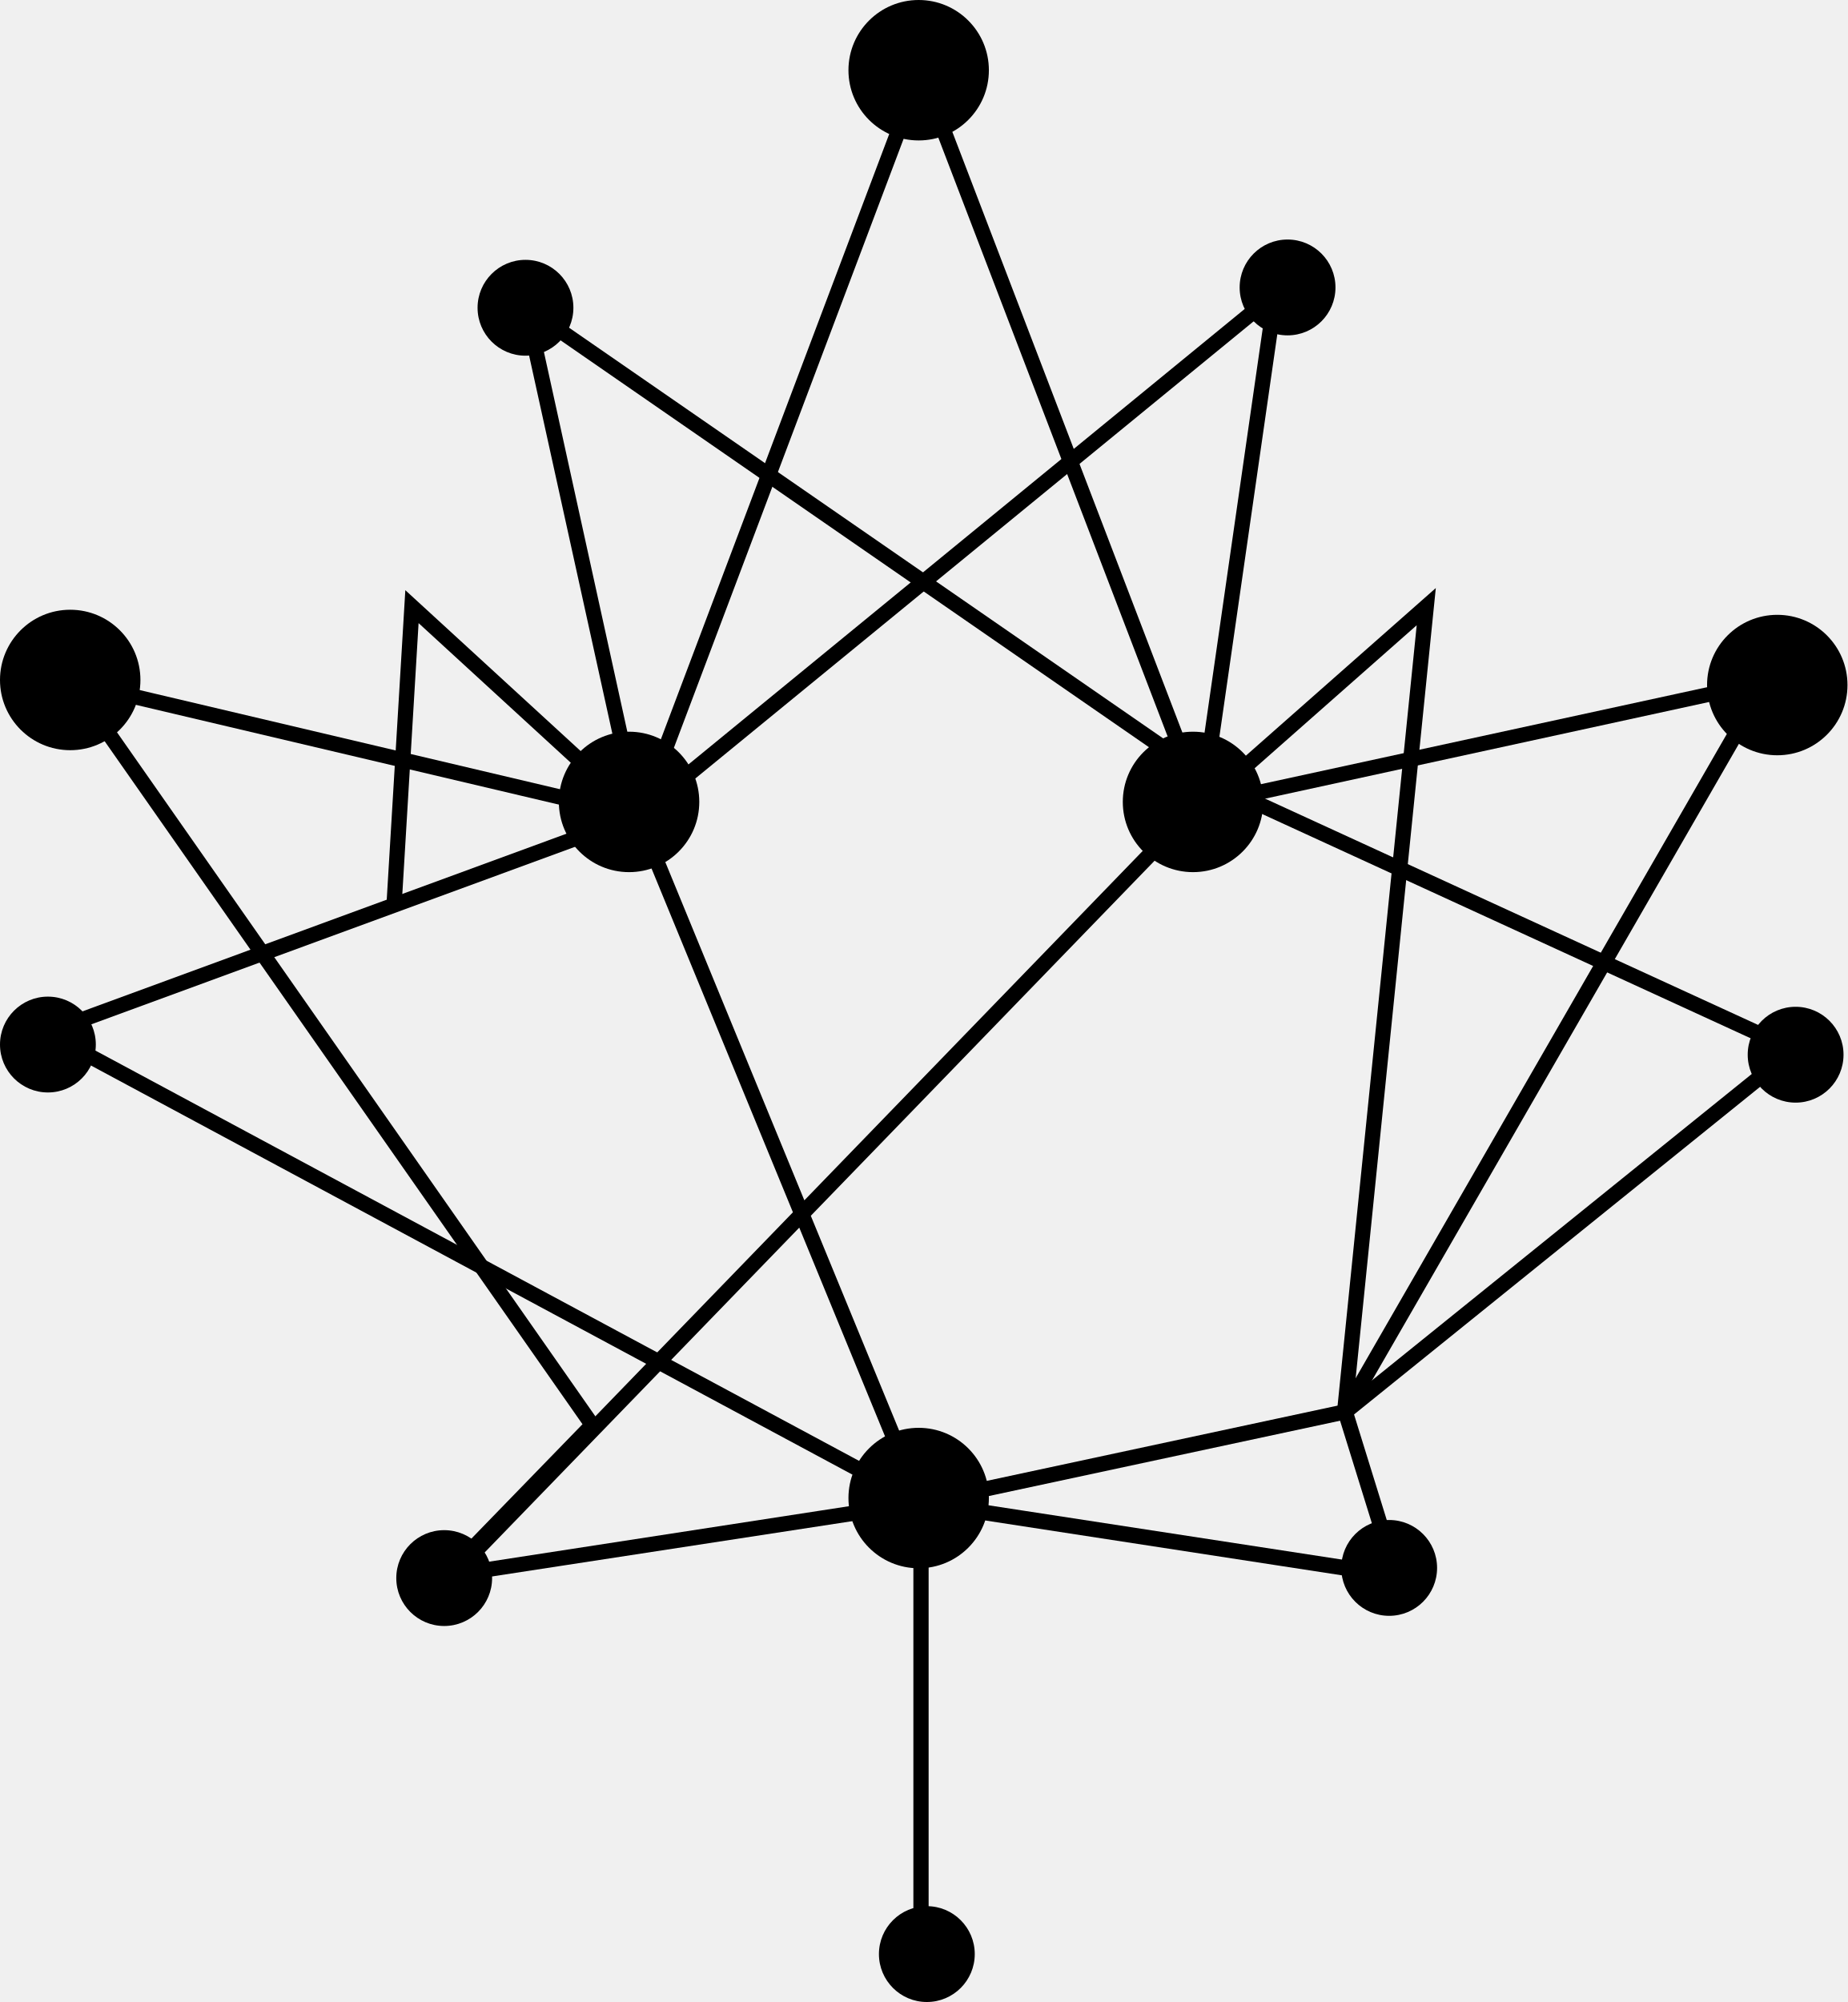
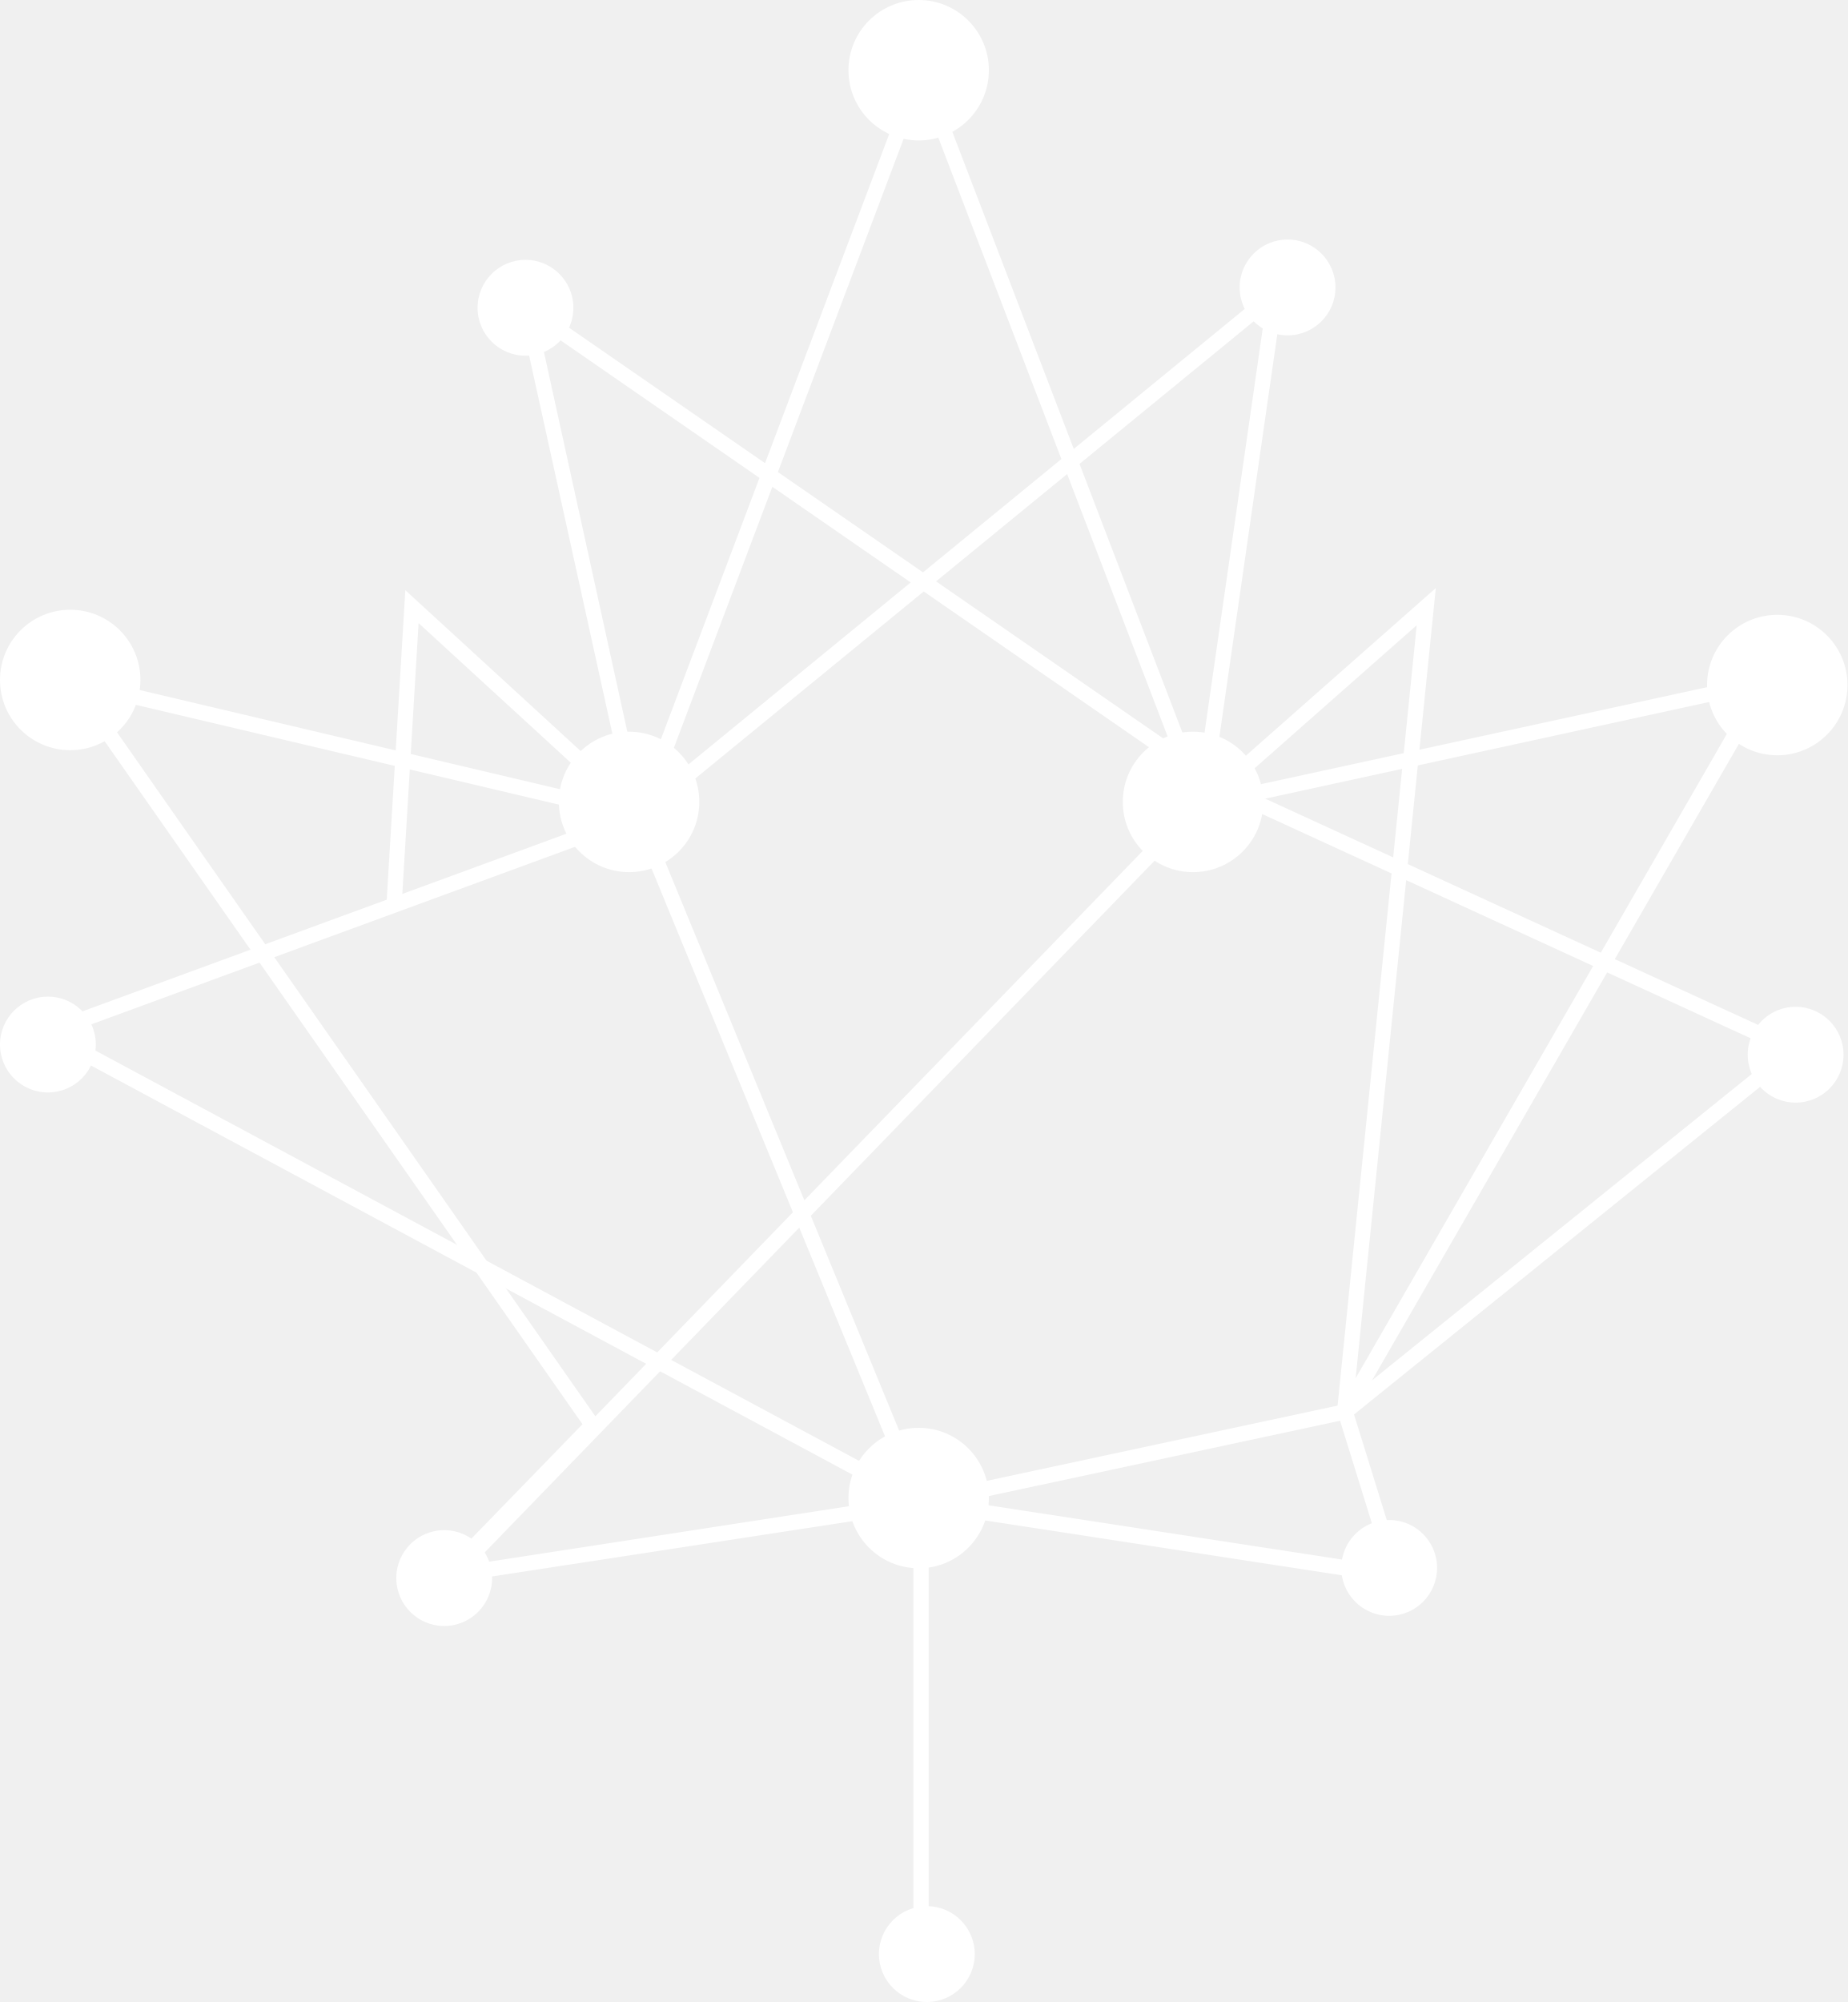
<svg xmlns="http://www.w3.org/2000/svg" viewBox="0 0 363.63 394">
+   <defs>
+     <style>.cls-1{fill:#fff;}</style>
+   </defs>
  <g id="Layer_2" data-name="Layer 2">
    <g id="Layer_4" data-name="Layer 4">
-       <path d="M83.57,312.29l31.08-32L10.8,131.87l114.25,26.95,56.22-149,56.24,146.83,113-24.56L266.4,278l10.54,34-95.66-14.71Zm97.71-18.05.23,0,91.14,14-9.5-30.62,81.39-141.24L235.63,160.09l-.46-1.2L181.29,18.22,126.92,162.34,17.77,136.6,118.53,280.66,92,308Z" />
-       <polygon points="79.09 177.59 76.1 177.41 79.78 116.15 127 159.47 124.97 161.69 82.39 122.63 79.09 177.59" />
-       <polygon points="181.05 297.34 5.44 203 125.08 159.09 126.11 161.91 12.74 203.51 181.5 294.17 264.11 276.45 350.27 206.95 238.97 155.86 240.22 153.14 355.92 206.24 265.44 279.24 181.05 297.34" />
-       <polygon points="266.08 278.65 263.1 278.35 278.85 123.05 234.5 162.18 249.01 61.39 126.54 161.66 124.64 159.34 253.08 54.18 238.64 154.53 282.61 115.73 266.08 278.65" />
-       <rect x="179.78" y="295.75" width="3" height="90.45" />
-       <circle cx="182.43" cy="384.57" r="9.43" />
-       <circle cx="9.43" cy="205.57" r="9.43" />
-       <circle cx="353.43" cy="207.57" r="9.43" />
-       <circle cx="87.43" cy="310.57" r="9.43" />
-       <circle cx="103.43" cy="60.57" r="9.43" />
-       <circle cx="253.43" cy="56.57" r="9.43" />
-       <circle cx="273.43" cy="308.57" r="9.43" />
-       <circle cx="180.82" cy="294.82" r="13.82" />
-       <circle cx="234.82" cy="157.82" r="13.82" />
-       <circle cx="123.82" cy="157.82" r="13.82" />
-       <circle cx="180.82" cy="13.82" r="13.82" />
-       <circle cx="13.82" cy="133.82" r="13.82" />
-       <circle cx="349.82" cy="134.82" r="13.82" />
-       <path d="M86.67,314.54l-2.15-2.08,71.55-73.88L124.16,161l0-.13L101.31,57.1,241.9,154.27l-82.31,85,22.62,55-2.78,1.14L157.32,241.6ZM127,160.05l31.32,76.18,78.93-81.5L105.88,63.9Z" />
+       <path class="cls-1" d="M83.57,312.29l31.08-32L10.8,131.87l114.25,26.95,56.22-149,56.24,146.83,113-24.56L266.4,278l10.54,34-95.66-14.71Zm97.71-18.05.23,0,91.14,14-9.5-30.62,81.39-141.24L235.63,160.09l-.46-1.2L181.29,18.22,126.92,162.34,17.77,136.6,118.53,280.66,92,308Z" />
+       <polygon class="cls-1" points="79.09 177.59 76.1 177.41 79.78 116.15 127 159.47 124.97 161.69 82.39 122.63 79.09 177.59" />
+       <polygon class="cls-1" points="181.05 297.34 5.44 203 125.08 159.09 126.11 161.91 12.74 203.51 181.5 294.17 264.11 276.45 350.27 206.95 238.97 155.86 240.22 153.14 355.92 206.24 265.44 279.24 181.05 297.34" />
+       <polygon class="cls-1" points="266.08 278.65 263.1 278.35 278.85 123.05 234.5 162.18 249.01 61.39 126.54 161.66 124.64 159.34 253.08 54.18 238.64 154.53 282.61 115.73 266.08 278.65" />
+       <rect class="cls-1" x="179.78" y="295.75" width="3" height="90.45" />
+       <circle class="cls-1" cx="182.43" cy="384.57" r="9.43" />
+       <circle class="cls-1" cx="9.43" cy="205.57" r="9.43" />
+       <circle class="cls-1" cx="353.43" cy="207.57" r="9.43" />
+       <circle class="cls-1" cx="87.43" cy="310.57" r="9.43" />
+       <circle class="cls-1" cx="103.43" cy="60.57" r="9.43" />
+       <circle class="cls-1" cx="253.43" cy="56.57" r="9.43" />
+       <circle class="cls-1" cx="273.43" cy="308.57" r="9.43" />
+       <circle class="cls-1" cx="180.82" cy="294.82" r="13.82" />
+       <circle class="cls-1" cx="234.82" cy="157.82" r="13.82" />
+       <circle class="cls-1" cx="123.82" cy="157.82" r="13.82" />
+       <circle class="cls-1" cx="180.82" cy="13.82" r="13.82" />
+       <circle class="cls-1" cx="13.82" cy="133.82" r="13.82" />
+       <circle class="cls-1" cx="349.82" cy="134.82" r="13.82" />
+       <path class="cls-1" d="M86.67,314.54l-2.15-2.08,71.55-73.88L124.16,161l0-.13L101.31,57.1,241.9,154.27l-82.31,85,22.62,55-2.78,1.14L157.32,241.6ZM127,160.05l31.32,76.18,78.93-81.5L105.88,63.9Z" />
    </g>
  </g>
</svg>
